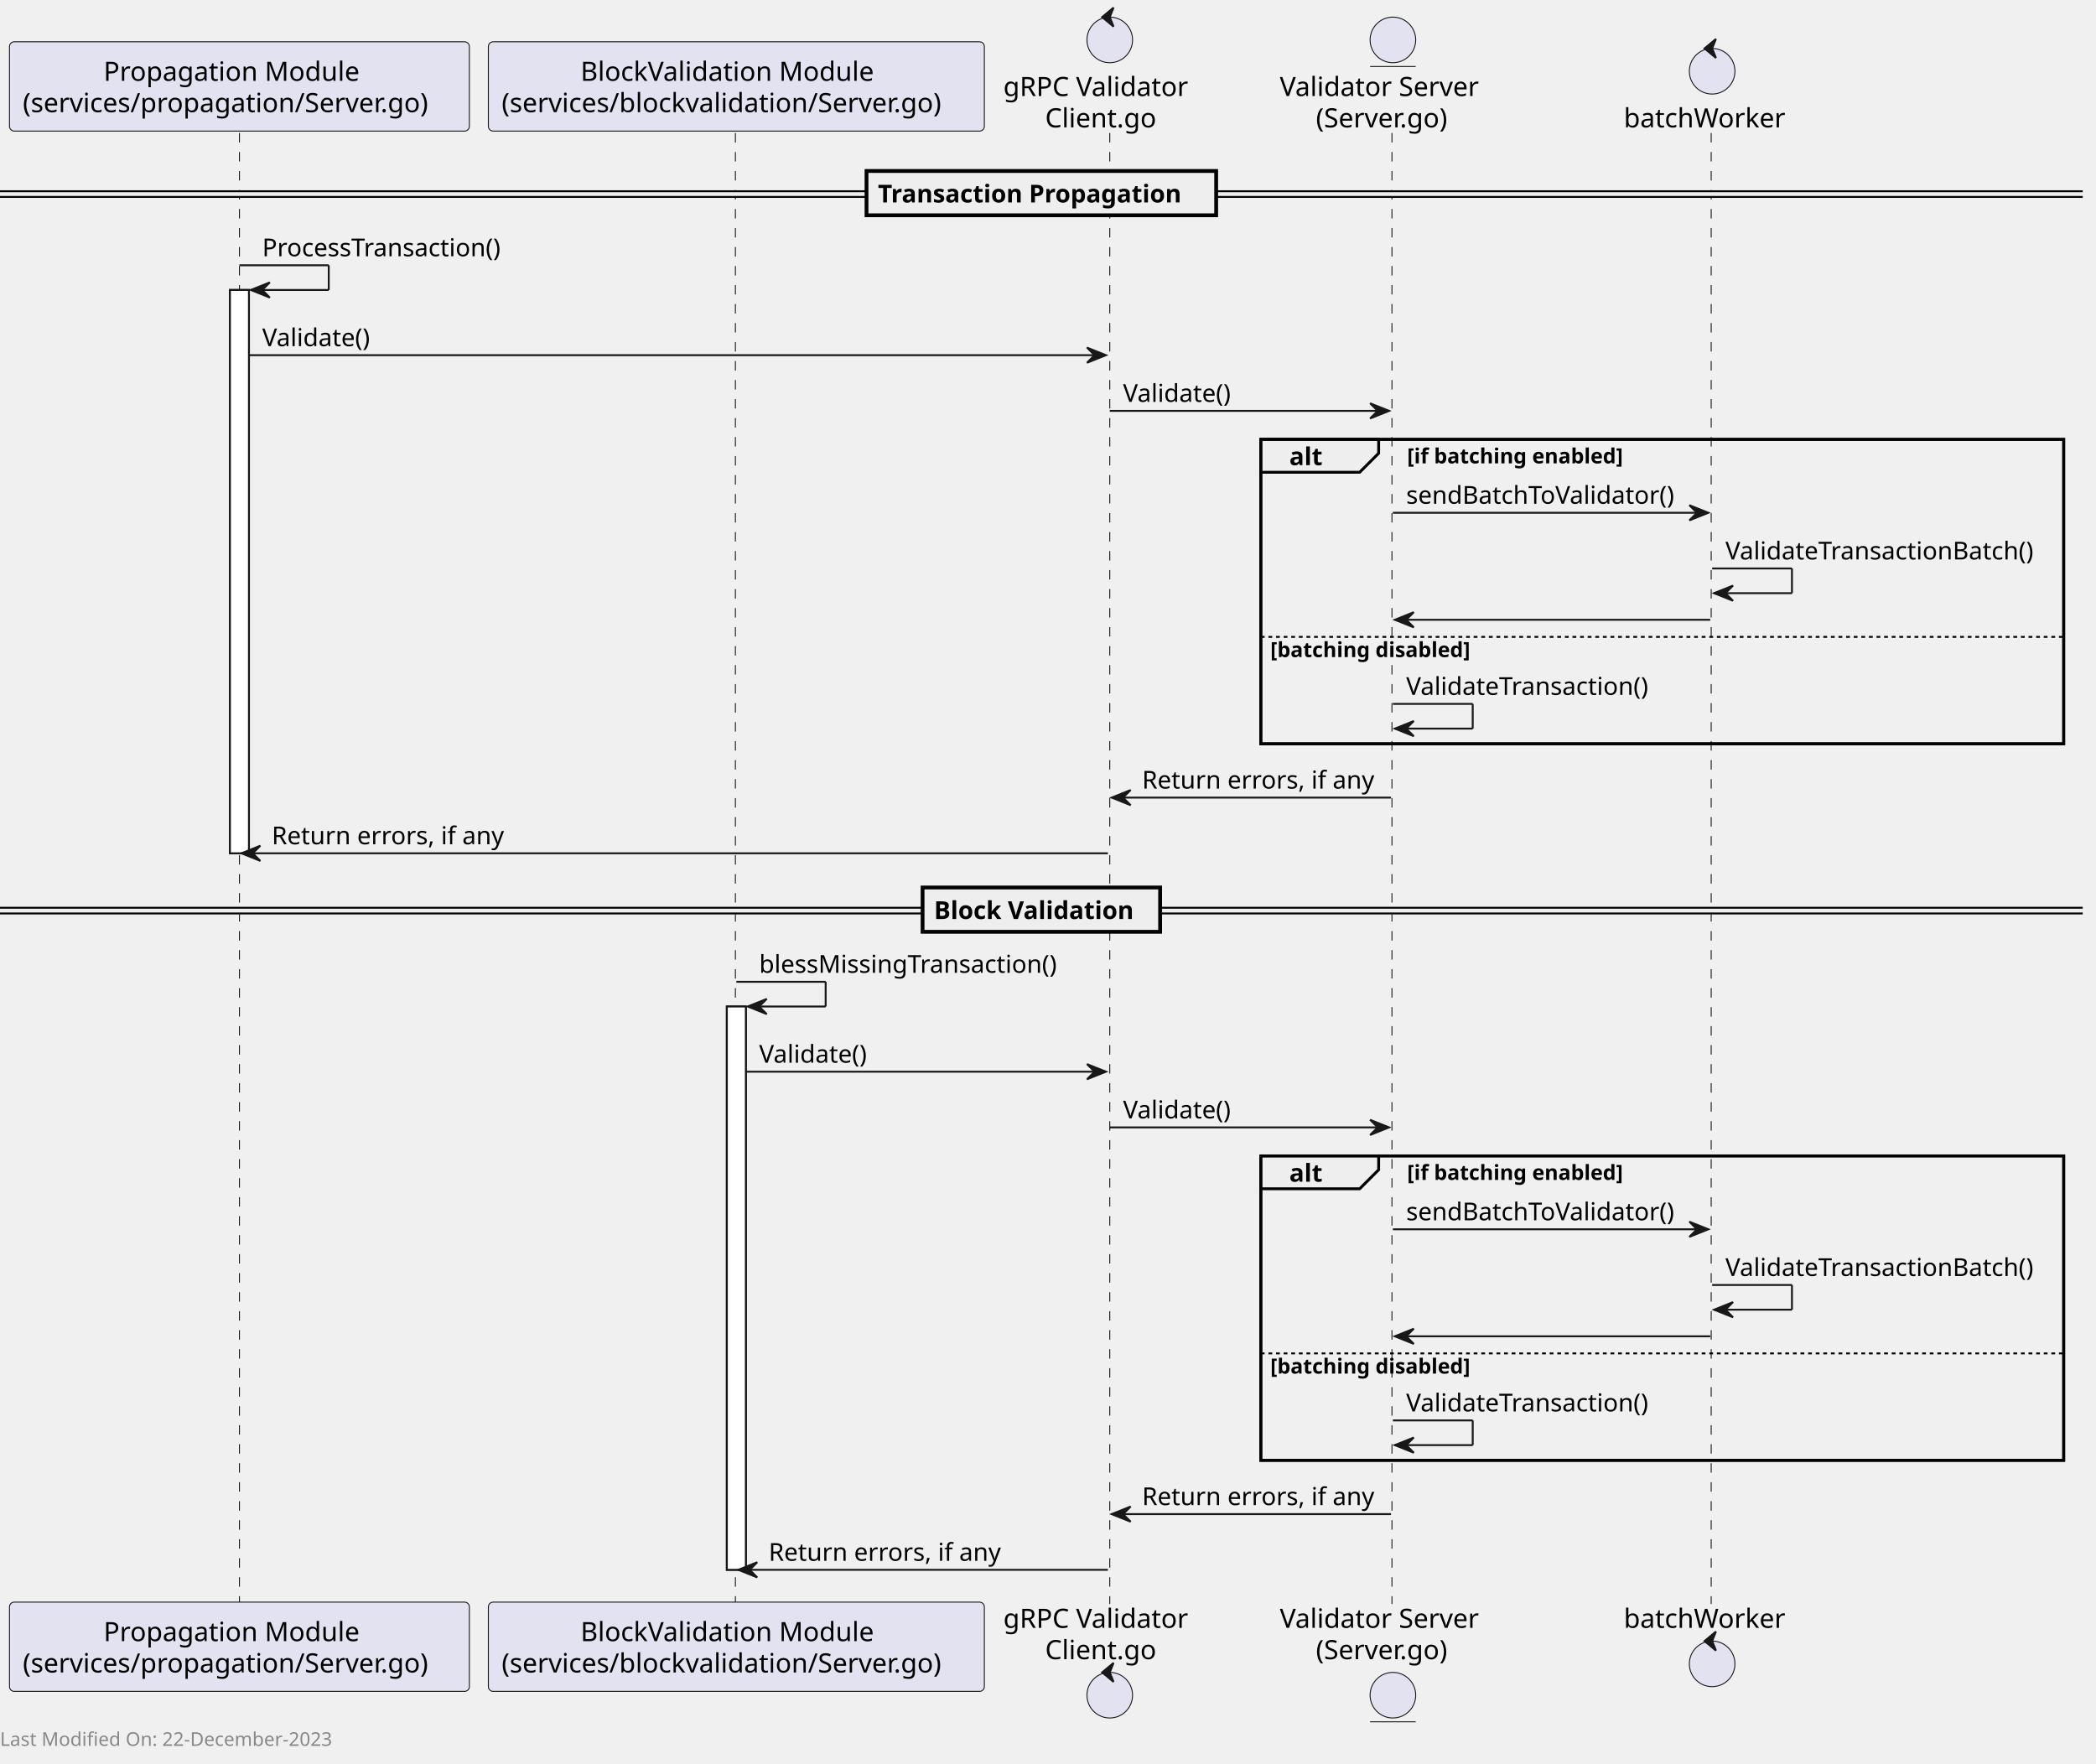
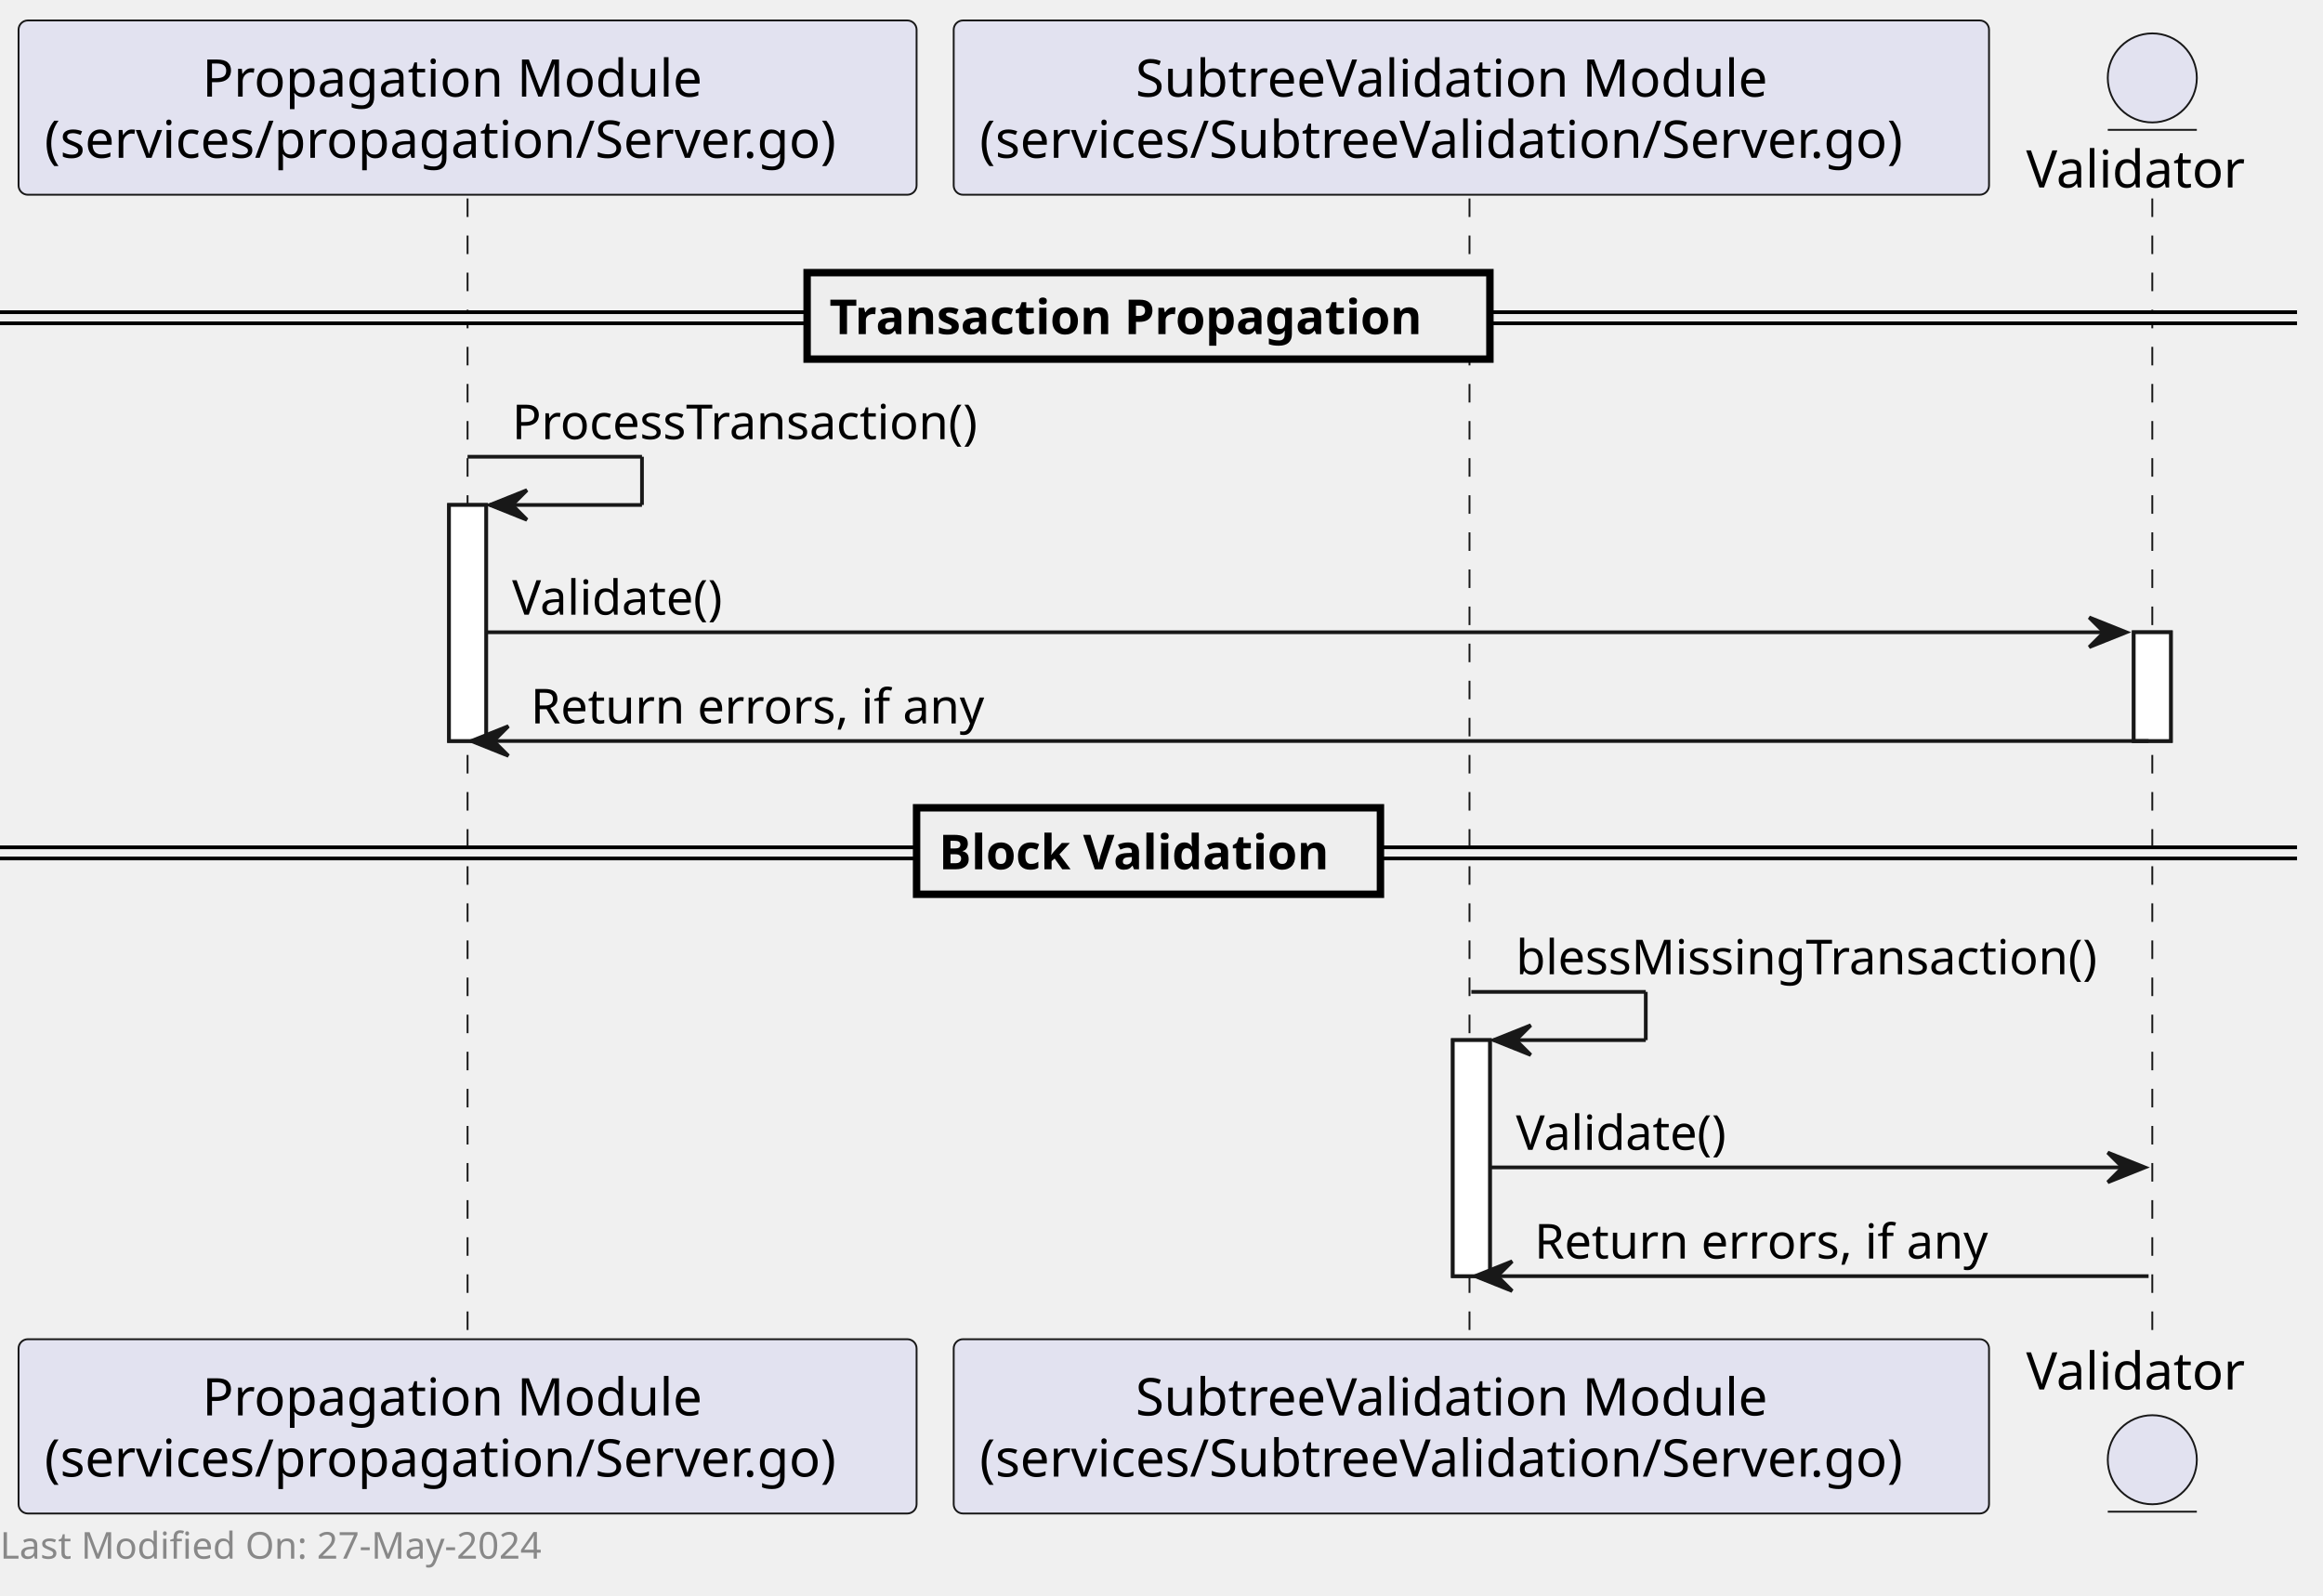
- <svg xmlns="http://www.w3.org/2000/svg" contentStyleType="text/css" height="928" preserveAspectRatio="none" viewBox="0 0 1103 928" width="1103" zoomAndPan="magnify">
-   <path d="m121 152.598h10v296.44h-10z" fill="#fff" stroke="#181818" />
-   <path d="m382.5 529.658h10v296.44h-10z" fill="#fff" stroke="#181818" />
-   <path d="m663.5 231.219h422.5v160.197h-422.5z" fill="none" stroke="#000" stroke-width="1.5" />
-   <path d="m663.5 608.279h422.5v160.197h-422.5z" fill="none" stroke="#000" stroke-width="1.5" />
-   <g stroke="#181818" stroke-width=".5">
-     <g stroke-dasharray="5 5">
-       <path d="m126 69.977v774.121" />
-       <path d="m387 69.977v774.121" />
-       <path d="m584 69.977v774.121" />
-       <path d="m732.5 69.977v774.121" />
-       <path d="m900.5 69.977v774.121" />
-     </g>
-     <rect fill="#e2e2f0" height="46.977" rx="2.5" width="242" x="5" y="22" />
+ <svg xmlns="http://www.w3.org/2000/svg" contentStyleType="text/css" height="430px" preserveAspectRatio="none" style="width:626px;height:430px;background:#FFFFFF;" version="1.1" viewBox="0 0 626 430" width="626px" zoomAndPan="magnify">
+   <defs />
+   <g>
+     <rect fill="#FFFFFF" height="63.621" style="stroke:#181818;stroke-width:1.0;" width="10" x="121" y="136.109" />
+     <rect fill="#FFFFFF" height="63.621" style="stroke:#181818;stroke-width:1.0;" width="10" x="391.5" y="280.352" />
+     <rect fill="#FFFFFF" height="29.311" style="stroke:#181818;stroke-width:1.0;" width="10" x="575" y="170.42" />
+     <line style="stroke:#181818;stroke-width:0.5;stroke-dasharray:5.0,5.0;" x1="126" x2="126" y1="53.488" y2="361.973" />
+     <line style="stroke:#181818;stroke-width:0.5;stroke-dasharray:5.0,5.0;" x1="396" x2="396" y1="53.488" y2="361.973" />
+     <line style="stroke:#181818;stroke-width:0.5;stroke-dasharray:5.0,5.0;" x1="580" x2="580" y1="53.488" y2="361.973" />
+     <rect fill="#E2E2F0" height="46.977" rx="2.5" ry="2.5" style="stroke:#181818;stroke-width:0.5;" width="242" x="5" y="5.512" />
+     <text fill="#000000" font-family="sans-serif" font-size="14" lengthAdjust="spacing" textLength="139" x="54.5" y="26.047">Propagation Module</text>
+     <text fill="#000000" font-family="sans-serif" font-size="14" lengthAdjust="spacing" textLength="228" x="12" y="42.535">(services/propagation/Server.go)</text>
+     <rect fill="#E2E2F0" height="46.977" rx="2.5" ry="2.5" style="stroke:#181818;stroke-width:0.5;" width="242" x="5" y="360.973" />
+     <text fill="#000000" font-family="sans-serif" font-size="14" lengthAdjust="spacing" textLength="139" x="54.5" y="381.508">Propagation Module</text>
+     <text fill="#000000" font-family="sans-serif" font-size="14" lengthAdjust="spacing" textLength="228" x="12" y="397.996">(services/propagation/Server.go)</text>
+     <rect fill="#E2E2F0" height="46.977" rx="2.5" ry="2.5" style="stroke:#181818;stroke-width:0.5;" width="279" x="257" y="5.512" />
+     <text fill="#000000" font-family="sans-serif" font-size="14" lengthAdjust="spacing" textLength="177" x="306" y="26.047">SubtreeValidation Module</text>
+     <text fill="#000000" font-family="sans-serif" font-size="14" lengthAdjust="spacing" textLength="265" x="264" y="42.535">(services/SubtreeValidation/Server.go)</text>
+     <rect fill="#E2E2F0" height="46.977" rx="2.5" ry="2.5" style="stroke:#181818;stroke-width:0.5;" width="279" x="257" y="360.973" />
+     <text fill="#000000" font-family="sans-serif" font-size="14" lengthAdjust="spacing" textLength="177" x="306" y="381.508">SubtreeValidation Module</text>
+     <text fill="#000000" font-family="sans-serif" font-size="14" lengthAdjust="spacing" textLength="265" x="264" y="397.996">(services/SubtreeValidation/Server.go)</text>
+     <text fill="#000000" font-family="sans-serif" font-size="14" lengthAdjust="spacing" textLength="62" x="546" y="50.535">Validator</text>
+     <ellipse cx="580" cy="21" fill="#E2E2F0" rx="12" ry="12" style="stroke:#181818;stroke-width:0.5;" />
+     <line style="stroke:#181818;stroke-width:0.5;" x1="568" x2="592" y1="35" y2="35" />
+     <text fill="#000000" font-family="sans-serif" font-size="14" lengthAdjust="spacing" textLength="62" x="546" y="374.508">Validator</text>
+     <ellipse cx="580" cy="393.461" fill="#E2E2F0" rx="12" ry="12" style="stroke:#181818;stroke-width:0.5;" />
+     <line style="stroke:#181818;stroke-width:0.5;" x1="568" x2="592" y1="407.461" y2="407.461" />
+     <rect fill="#FFFFFF" height="63.621" style="stroke:#181818;stroke-width:1.0;" width="10" x="121" y="136.109" />
+     <rect fill="#FFFFFF" height="63.621" style="stroke:#181818;stroke-width:1.0;" width="10" x="391.5" y="280.352" />
+     <rect fill="#FFFFFF" height="29.311" style="stroke:#181818;stroke-width:1.0;" width="10" x="575" y="170.42" />
+     <rect fill="#EEEEEE" height="3" style="stroke:#EEEEEE;stroke-width:1.0;" width="619" x="0" y="84.144" />
+     <line style="stroke:#000000;stroke-width:1.0;" x1="0" x2="619" y1="84.144" y2="84.144" />
+     <line style="stroke:#000000;stroke-width:1.0;" x1="0" x2="619" y1="87.144" y2="87.144" />
+     <rect fill="#EEEEEE" height="23.311" style="stroke:#000000;stroke-width:2.0;" width="184" x="217.5" y="73.488" />
+     <text fill="#000000" font-family="sans-serif" font-size="13" font-weight="bold" lengthAdjust="spacing" textLength="166" x="223.5" y="90.057">Transaction Propagation</text>
+     <line style="stroke:#181818;stroke-width:1.0;" x1="126" x2="173" y1="123.109" y2="123.109" />
+     <line style="stroke:#181818;stroke-width:1.0;" x1="173" x2="173" y1="123.109" y2="136.109" />
+     <line style="stroke:#181818;stroke-width:1.0;" x1="132" x2="173" y1="136.109" y2="136.109" />
+     <polygon fill="#181818" points="142,132.109,132,136.109,142,140.109,138,136.109" style="stroke:#181818;stroke-width:1.0;" />
+     <text fill="#000000" font-family="sans-serif" font-size="13" lengthAdjust="spacing" textLength="130" x="138" y="118.367">ProcessTransaction()</text>
+     <polygon fill="#181818" points="563,166.42,573,170.42,563,174.42,567,170.42" style="stroke:#181818;stroke-width:1.0;" />
+     <line style="stroke:#181818;stroke-width:1.0;" x1="131" x2="569" y1="170.42" y2="170.42" />
+     <text fill="#000000" font-family="sans-serif" font-size="13" lengthAdjust="spacing" textLength="58" x="138" y="165.678">Validate()</text>
+     <polygon fill="#181818" points="137,195.731,127,199.731,137,203.731,133,199.731" style="stroke:#181818;stroke-width:1.0;" />
+     <line style="stroke:#181818;stroke-width:1.0;" x1="131" x2="579" y1="199.731" y2="199.731" />
+     <text fill="#000000" font-family="sans-serif" font-size="13" lengthAdjust="spacing" textLength="125" x="143" y="194.988">Return errors, if any</text>
+     <rect fill="#EEEEEE" height="3" style="stroke:#EEEEEE;stroke-width:1.0;" width="619" x="0" y="228.386" />
+     <line style="stroke:#000000;stroke-width:1.0;" x1="0" x2="619" y1="228.386" y2="228.386" />
+     <line style="stroke:#000000;stroke-width:1.0;" x1="0" x2="619" y1="231.386" y2="231.386" />
+     <rect fill="#EEEEEE" height="23.311" style="stroke:#000000;stroke-width:2.0;" width="125" x="247" y="217.731" />
+     <text fill="#000000" font-family="sans-serif" font-size="13" font-weight="bold" lengthAdjust="spacing" textLength="107" x="253" y="234.299">Block Validation</text>
+     <line style="stroke:#181818;stroke-width:1.0;" x1="396.5" x2="443.5" y1="267.352" y2="267.352" />
+     <line style="stroke:#181818;stroke-width:1.0;" x1="443.5" x2="443.5" y1="267.352" y2="280.352" />
+     <line style="stroke:#181818;stroke-width:1.0;" x1="402.5" x2="443.5" y1="280.352" y2="280.352" />
+     <polygon fill="#181818" points="412.5,276.352,402.5,280.352,412.5,284.352,408.5,280.352" style="stroke:#181818;stroke-width:1.0;" />
+     <text fill="#000000" font-family="sans-serif" font-size="13" lengthAdjust="spacing" textLength="164" x="408.5" y="262.609">blessMissingTransaction()</text>
+     <polygon fill="#181818" points="568,310.662,578,314.662,568,318.662,572,314.662" style="stroke:#181818;stroke-width:1.0;" />
+     <line style="stroke:#181818;stroke-width:1.0;" x1="401.5" x2="574" y1="314.662" y2="314.662" />
+     <text fill="#000000" font-family="sans-serif" font-size="13" lengthAdjust="spacing" textLength="58" x="408.5" y="309.92">Validate()</text>
+     <polygon fill="#181818" points="407.5,339.973,397.5,343.973,407.5,347.973,403.5,343.973" style="stroke:#181818;stroke-width:1.0;" />
+     <line style="stroke:#181818;stroke-width:1.0;" x1="401.5" x2="579" y1="343.973" y2="343.973" />
+     <text fill="#000000" font-family="sans-serif" font-size="13" lengthAdjust="spacing" textLength="125" x="413.5" y="339.231">Return errors, if any</text>
+     <text fill="#888888" font-family="sans-serif" font-size="10" lengthAdjust="spacing" textLength="157" x="0" y="420.129">Last Modified On: 27-May-2024</text>
  </g>
-   <text font-family="sans-serif" font-size="14" lengthAdjust="spacing" textLength="139" x="54.5" y="42.535">Propagation Module</text>
-   <text font-family="sans-serif" font-size="14" lengthAdjust="spacing" textLength="228" x="12" y="59.023">(services/propagation/Server.go)</text>
-   <rect fill="#e2e2f0" height="46.977" rx="2.5" stroke="#181818" stroke-width=".5" width="242" x="5" y="843.098" />
-   <text font-family="sans-serif" font-size="14" lengthAdjust="spacing" textLength="139" x="54.5" y="863.633">Propagation Module</text>
-   <text font-family="sans-serif" font-size="14" lengthAdjust="spacing" textLength="228" x="12" y="880.121">(services/propagation/Server.go)</text>
-   <rect fill="#e2e2f0" height="46.977" rx="2.5" stroke="#181818" stroke-width=".5" width="261" x="257" y="22" />
-   <text font-family="sans-serif" font-size="14" lengthAdjust="spacing" textLength="160" x="305.5" y="42.535">BlockValidation Module</text>
-   <text font-family="sans-serif" font-size="14" lengthAdjust="spacing" textLength="247" x="264" y="59.023">(services/blockvalidation/Server.go)</text>
-   <rect fill="#e2e2f0" height="46.977" rx="2.5" stroke="#181818" stroke-width=".5" width="261" x="257" y="843.098" />
-   <text font-family="sans-serif" font-size="14" lengthAdjust="spacing" textLength="160" x="305.5" y="863.633">BlockValidation Module</text>
-   <text font-family="sans-serif" font-size="14" lengthAdjust="spacing" textLength="247" x="264" y="880.121">(services/blockvalidation/Server.go)</text>
-   <text font-family="sans-serif" font-size="14" lengthAdjust="spacing" textLength="102" x="528" y="50.535">gRPC Validator</text>
-   <text font-family="sans-serif" font-size="14" lengthAdjust="spacing" textLength="62" x="550" y="67.023">Client.go</text>
-   <ellipse cx="584" cy="21" fill="#e2e2f0" rx="12" ry="12" stroke="#181818" stroke-width=".5" />
-   <path d="m580 9 6-5-2 5 2 5z" fill="#181818" stroke="#181818" />
-   <text font-family="sans-serif" font-size="14" lengthAdjust="spacing" textLength="102" x="528" y="856.633">gRPC Validator</text>
-   <text font-family="sans-serif" font-size="14" lengthAdjust="spacing" textLength="62" x="550" y="873.121">Client.go</text>
-   <ellipse cx="584" cy="892.074" fill="#e2e2f0" rx="12" ry="12" stroke="#181818" stroke-width=".5" />
-   <path d="m580 880.074 6-5-2 5 2 5z" fill="#181818" stroke="#181818" />
-   <text font-family="sans-serif" font-size="14" lengthAdjust="spacing" textLength="109" x="673.5" y="50.535">Validator Server</text>
-   <text font-family="sans-serif" font-size="14" lengthAdjust="spacing" textLength="75" x="692.5" y="67.023">(Server.go)</text>
-   <ellipse cx="733" cy="21" fill="#e2e2f0" rx="12" ry="12" stroke="#181818" stroke-width=".5" />
-   <path d="m721 35h24" stroke="#181818" stroke-width=".5" />
-   <text font-family="sans-serif" font-size="14" lengthAdjust="spacing" textLength="109" x="673.5" y="856.633">Validator Server</text>
-   <text font-family="sans-serif" font-size="14" lengthAdjust="spacing" textLength="75" x="692.5" y="873.121">(Server.go)</text>
-   <ellipse cx="733" cy="892.074" fill="#e2e2f0" rx="12" ry="12" stroke="#181818" stroke-width=".5" />
-   <path d="m721 906.074h24" stroke="#181818" stroke-width=".5" />
-   <text font-family="sans-serif" font-size="14" lengthAdjust="spacing" textLength="87" x="854.5" y="67.023">batchWorker</text>
-   <ellipse cx="901" cy="37.488" fill="#e2e2f0" rx="12" ry="12" stroke="#181818" stroke-width=".5" />
-   <path d="m897 25.488 6-5-2 5 2 5z" fill="#181818" stroke="#181818" />
-   <text font-family="sans-serif" font-size="14" lengthAdjust="spacing" textLength="87" x="854.5" y="856.633">batchWorker</text>
-   <g stroke="#181818">
-     <ellipse cx="901" cy="875.586" fill="#e2e2f0" rx="12" ry="12" stroke-width=".5" />
-     <path d="m897 863.586 6-5-2 5 2 5z" fill="#181818" />
-     <path d="m121 152.598h10v296.44h-10z" fill="#fff" />
-     <path d="m382.5 529.658h10v296.44h-10z" fill="#fff" />
-   </g>
-   <path d="m0 100.632h1096v3h-1096z" fill="#eee" stroke="#eee" />
-   <path d="m0 100.632h1096" stroke="#000" />
-   <path d="m0 103.632h1096" stroke="#000" />
-   <path d="m456 89.977h184v23.311h-184z" fill="#eee" stroke="#000" stroke-width="2" />
-   <text font-family="sans-serif" font-size="13" font-weight="bold" lengthAdjust="spacing" textLength="166" x="462" y="106.545">Transaction Propagation</text>
-   <path d="m126 139.598h47" stroke="#181818" />
-   <path d="m173 139.598v13" stroke="#181818" />
-   <path d="m132 152.598h41" stroke="#181818" />
-   <path d="m142 148.598-10 4 10 4-4-4z" fill="#181818" stroke="#181818" />
-   <text font-family="sans-serif" font-size="13" lengthAdjust="spacing" textLength="130" x="138" y="134.856">ProcessTransaction()</text>
-   <path d="m572 182.908 10 4-10 4 4-4z" fill="#181818" stroke="#181818" />
-   <path d="m131 186.908h447" stroke="#181818" />
-   <text font-family="sans-serif" font-size="13" lengthAdjust="spacing" textLength="58" x="138" y="182.166">Validate()</text>
-   <path d="m721 212.219 10 4-10 4 4-4z" fill="#181818" stroke="#181818" />
-   <path d="m584 216.219h143" stroke="#181818" />
-   <text font-family="sans-serif" font-size="13" lengthAdjust="spacing" textLength="58" x="591" y="211.477">Validate()</text>
-   <path d="m663.5 231.219h62v7.311l-10 10h-52z" fill="#eee" stroke="#000" stroke-width="1.5" />
-   <path d="m663.5 231.219h422.5v160.197h-422.5z" fill="none" stroke="#000" stroke-width="1.5" />
-   <text font-family="sans-serif" font-size="13" font-weight="bold" lengthAdjust="spacing" textLength="17" x="678.5" y="244.787">alt</text>
-   <text font-family="sans-serif" font-size="11" font-weight="bold" lengthAdjust="spacing" textLength="116" x="740.5" y="243.853">[if batching enabled]</text>
-   <path d="m889 265.84 10 4-10 4 4-4z" fill="#181818" stroke="#181818" />
-   <path d="m733 269.84h162" stroke="#181818" />
-   <text font-family="sans-serif" font-size="13" lengthAdjust="spacing" textLength="144" x="740" y="265.098">sendBatchToValidator()</text>
-   <path d="m901 299.15h42" stroke="#181818" />
-   <path d="m943 299.15v13" stroke="#181818" />
-   <path d="m902 312.15h41" stroke="#181818" />
-   <path d="m912 308.15-10 4 10 4-4-4z" fill="#181818" stroke="#181818" />
-   <text font-family="sans-serif" font-size="13" lengthAdjust="spacing" textLength="166" x="908" y="294.408">ValidateTransactionBatch()</text>
-   <path d="m744 322.15-10 4 10 4-4-4z" fill="#181818" stroke="#181818" />
-   <path d="m738 326.15h162" stroke="#181818" />
-   <path d="m663.5 335.15h422.5" stroke="#000" stroke-dasharray="2 2" />
-   <text font-family="sans-serif" font-size="11" font-weight="bold" lengthAdjust="spacing" textLength="107" x="668.5" y="345.785">[batching disabled]</text>
-   <path d="m733 370.416h42" stroke="#181818" />
-   <path d="m775 370.416v13" stroke="#181818" />
-   <path d="m734 383.416h41" stroke="#181818" />
-   <path d="m744 379.416-10 4 10 4-4-4z" fill="#181818" stroke="#181818" />
-   <text font-family="sans-serif" font-size="13" lengthAdjust="spacing" textLength="132" x="740" y="365.674">ValidateTransaction()</text>
-   <path d="m595 415.727-10 4 10 4-4-4z" fill="#181818" stroke="#181818" />
-   <path d="m589 419.727h143" stroke="#181818" />
-   <text font-family="sans-serif" font-size="13" lengthAdjust="spacing" textLength="125" x="601" y="414.984">Return errors, if any</text>
-   <path d="m137 445.037-10 4 10 4-4-4z" fill="#181818" stroke="#181818" />
-   <path d="m131 449.037h452" stroke="#181818" />
-   <text font-family="sans-serif" font-size="13" lengthAdjust="spacing" textLength="125" x="143" y="444.295">Return errors, if any</text>
-   <path d="m0 477.692h1096v3h-1096z" fill="#eee" stroke="#eee" />
-   <path d="m0 477.692h1096" stroke="#000" />
-   <path d="m0 480.692h1096" stroke="#000" />
-   <path d="m485.5 467.037h125v23.311h-125z" fill="#eee" stroke="#000" stroke-width="2" />
-   <text font-family="sans-serif" font-size="13" font-weight="bold" lengthAdjust="spacing" textLength="107" x="491.5" y="483.606">Block Validation</text>
-   <path d="m387.5 516.658h47" stroke="#181818" />
-   <path d="m434.5 516.658v13" stroke="#181818" />
-   <path d="m393.5 529.658h41" stroke="#181818" />
-   <path d="m403.5 525.658-10 4 10 4-4-4z" fill="#181818" stroke="#181818" />
-   <text font-family="sans-serif" font-size="13" lengthAdjust="spacing" textLength="164" x="399.5" y="511.916">blessMissingTransaction()</text>
-   <path d="m572 559.969 10 4-10 4 4-4z" fill="#181818" stroke="#181818" />
-   <path d="m392.5 563.969h185.5" stroke="#181818" />
-   <text font-family="sans-serif" font-size="13" lengthAdjust="spacing" textLength="58" x="399.5" y="559.227">Validate()</text>
-   <path d="m721 589.279 10 4-10 4 4-4z" fill="#181818" stroke="#181818" />
-   <path d="m584 593.279h143" stroke="#181818" />
-   <text font-family="sans-serif" font-size="13" lengthAdjust="spacing" textLength="58" x="591" y="588.537">Validate()</text>
-   <path d="m663.5 608.279h62v7.311l-10 10h-52z" fill="#eee" stroke="#000" stroke-width="1.5" />
-   <path d="m663.5 608.279h422.5v160.197h-422.5z" fill="none" stroke="#000" stroke-width="1.5" />
-   <text font-family="sans-serif" font-size="13" font-weight="bold" lengthAdjust="spacing" textLength="17" x="678.5" y="621.848">alt</text>
-   <text font-family="sans-serif" font-size="11" font-weight="bold" lengthAdjust="spacing" textLength="116" x="740.5" y="620.914">[if batching enabled]</text>
-   <path d="m889 642.9 10 4-10 4 4-4z" fill="#181818" stroke="#181818" />
-   <path d="m733 646.9h162" stroke="#181818" />
-   <text font-family="sans-serif" font-size="13" lengthAdjust="spacing" textLength="144" x="740" y="642.158">sendBatchToValidator()</text>
-   <path d="m901 676.211h42" stroke="#181818" />
-   <path d="m943 676.211v13" stroke="#181818" />
-   <path d="m902 689.211h41" stroke="#181818" />
-   <path d="m912 685.211-10 4 10 4-4-4z" fill="#181818" stroke="#181818" />
-   <text font-family="sans-serif" font-size="13" lengthAdjust="spacing" textLength="166" x="908" y="671.469">ValidateTransactionBatch()</text>
-   <path d="m744 699.211-10 4 10 4-4-4z" fill="#181818" stroke="#181818" />
-   <path d="m738 703.211h162" stroke="#181818" />
-   <path d="m663.5 712.211h422.5" stroke="#000" stroke-dasharray="2 2" />
-   <text font-family="sans-serif" font-size="11" font-weight="bold" lengthAdjust="spacing" textLength="107" x="668.5" y="722.846">[batching disabled]</text>
-   <path d="m733 747.477h42" stroke="#181818" />
-   <path d="m775 747.477v13" stroke="#181818" />
-   <path d="m734 760.477h41" stroke="#181818" />
-   <path d="m744 756.477-10 4 10 4-4-4z" fill="#181818" stroke="#181818" />
-   <text font-family="sans-serif" font-size="13" lengthAdjust="spacing" textLength="132" x="740" y="742.734">ValidateTransaction()</text>
-   <path d="m595 792.787-10 4 10 4-4-4z" fill="#181818" stroke="#181818" />
-   <path d="m589 796.787h143" stroke="#181818" />
-   <text font-family="sans-serif" font-size="13" lengthAdjust="spacing" textLength="125" x="601" y="792.045">Return errors, if any</text>
-   <path d="m398.5 822.098-10 4 10 4-4-4z" fill="#181818" stroke="#181818" />
-   <path d="m392.5 826.098h190.5" stroke="#181818" />
-   <text font-family="sans-serif" font-size="13" lengthAdjust="spacing" textLength="125" x="404.5" y="821.356">Return errors, if any</text>
-   <text fill="#888" font-family="sans-serif" font-size="10" lengthAdjust="spacing" textLength="186" y="918.742">Last Modified On: 22-December-2023</text>
</svg>
